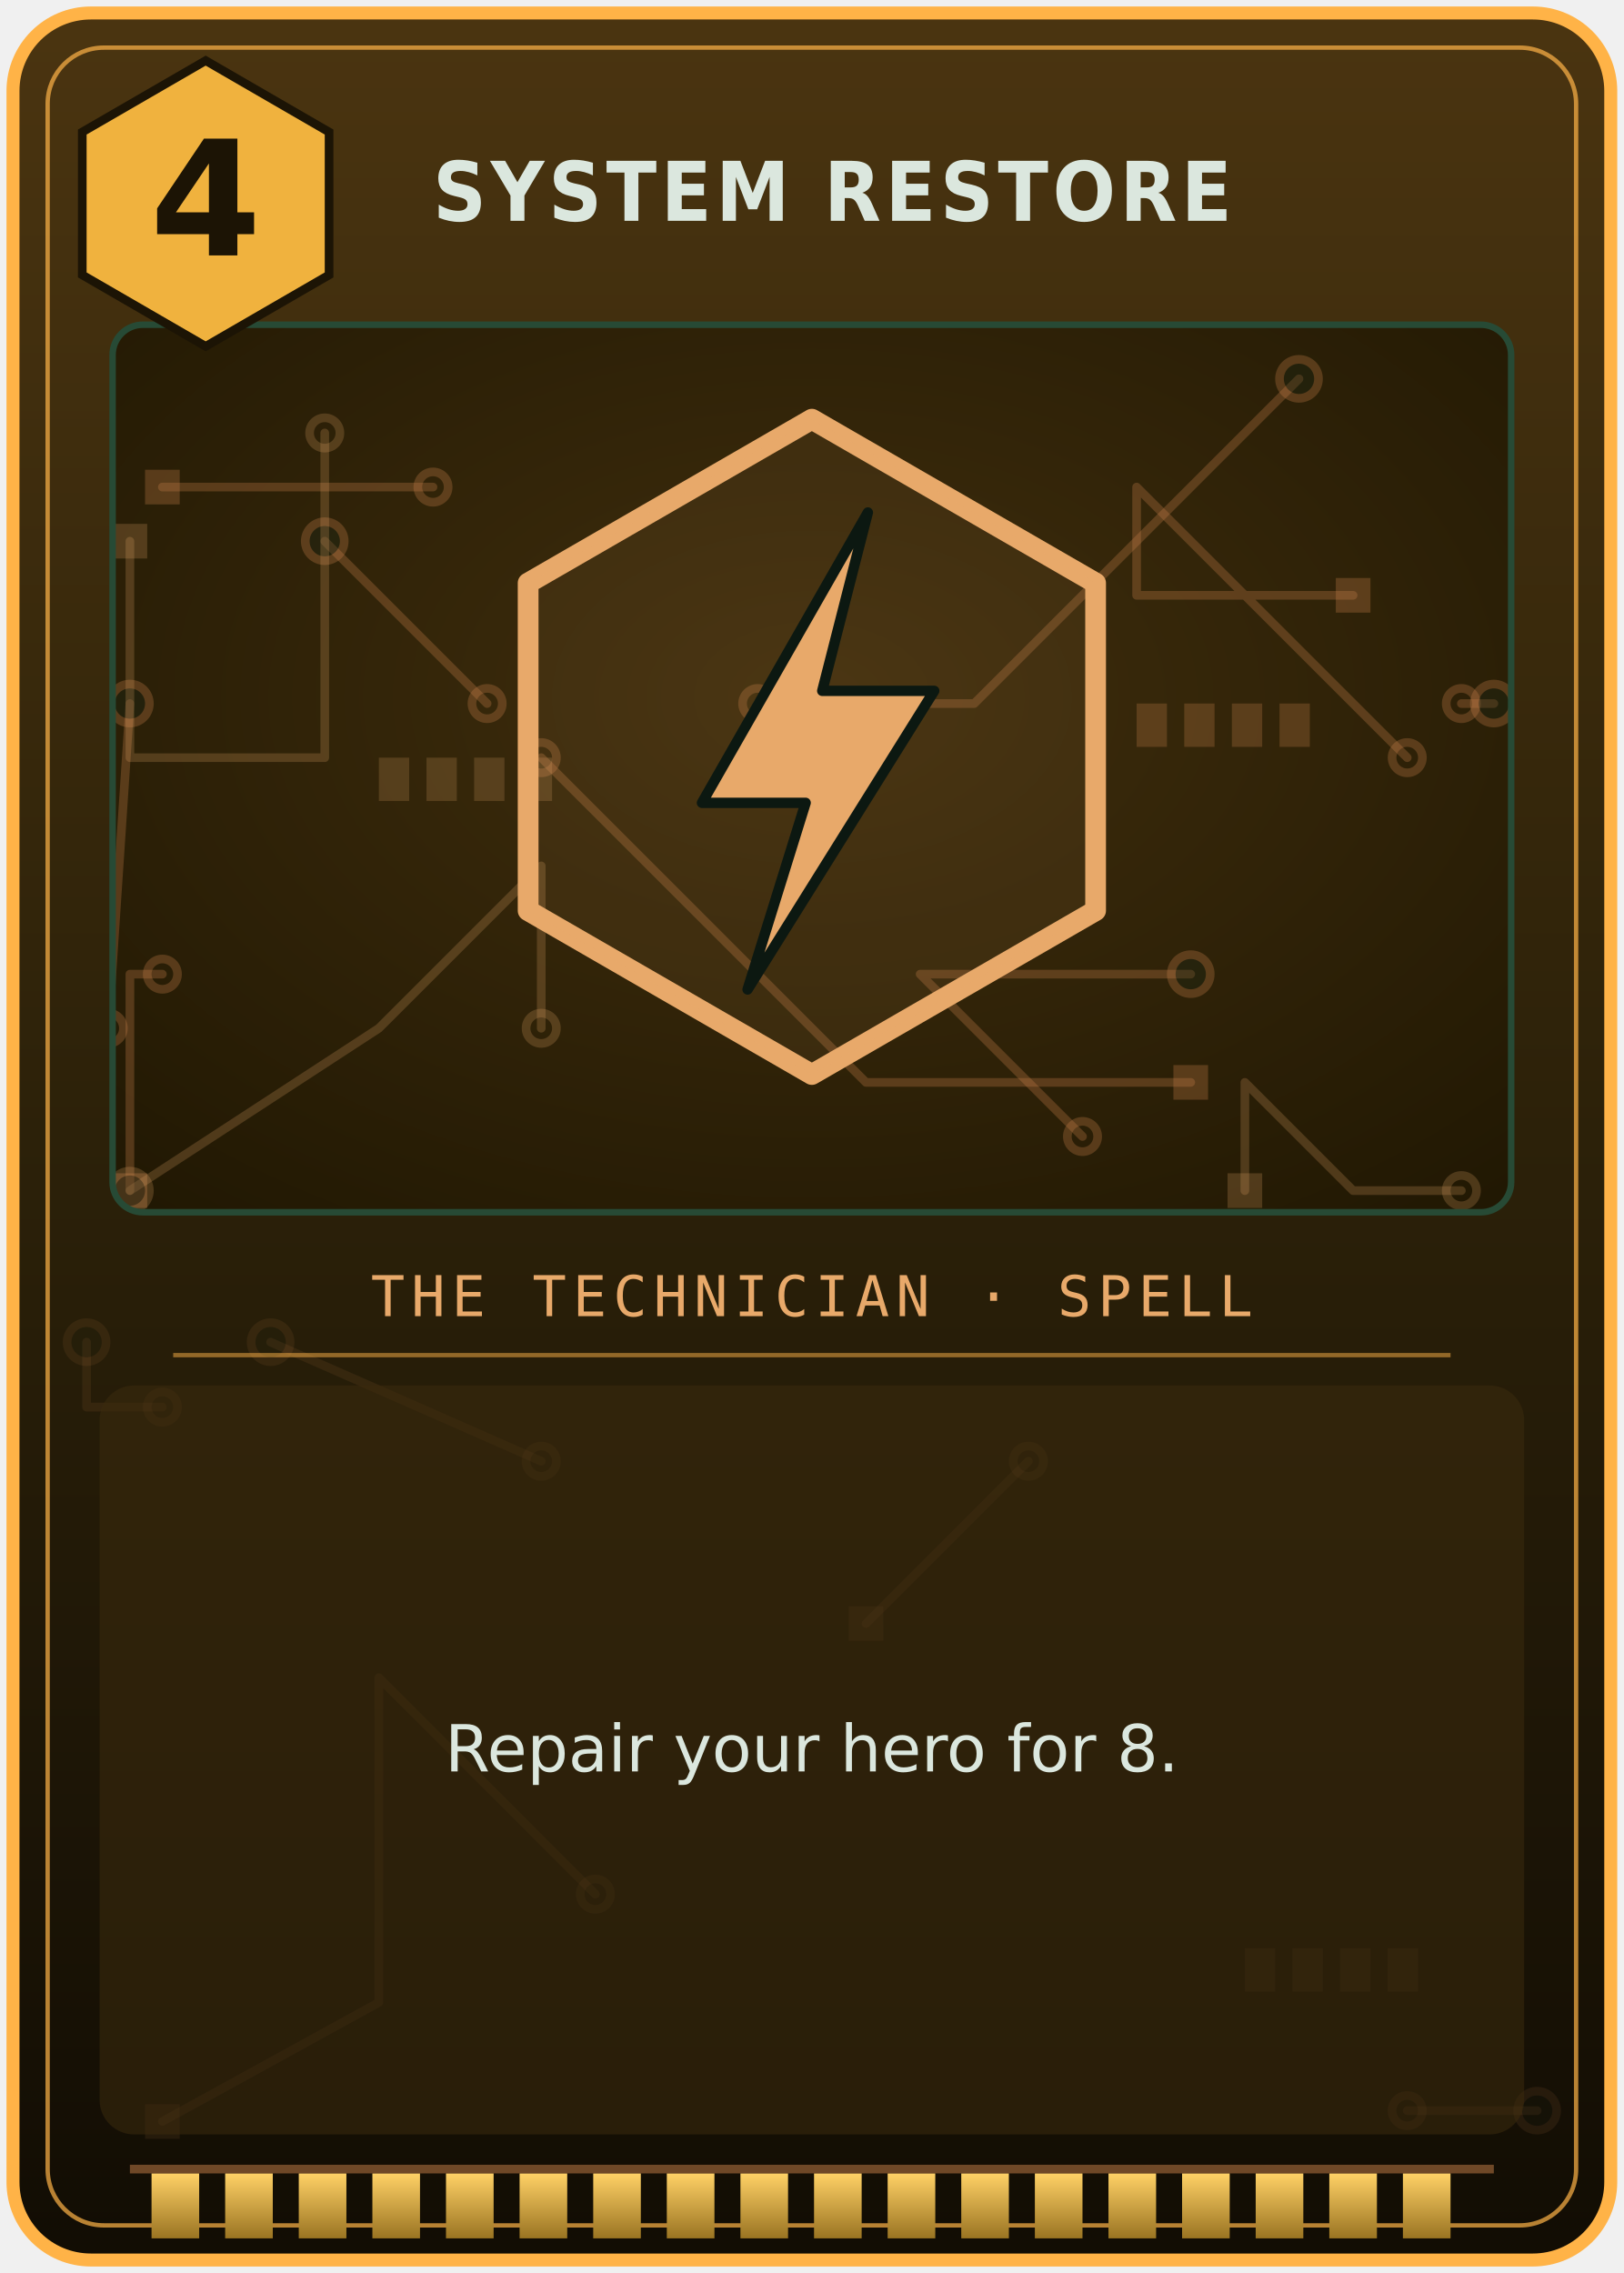
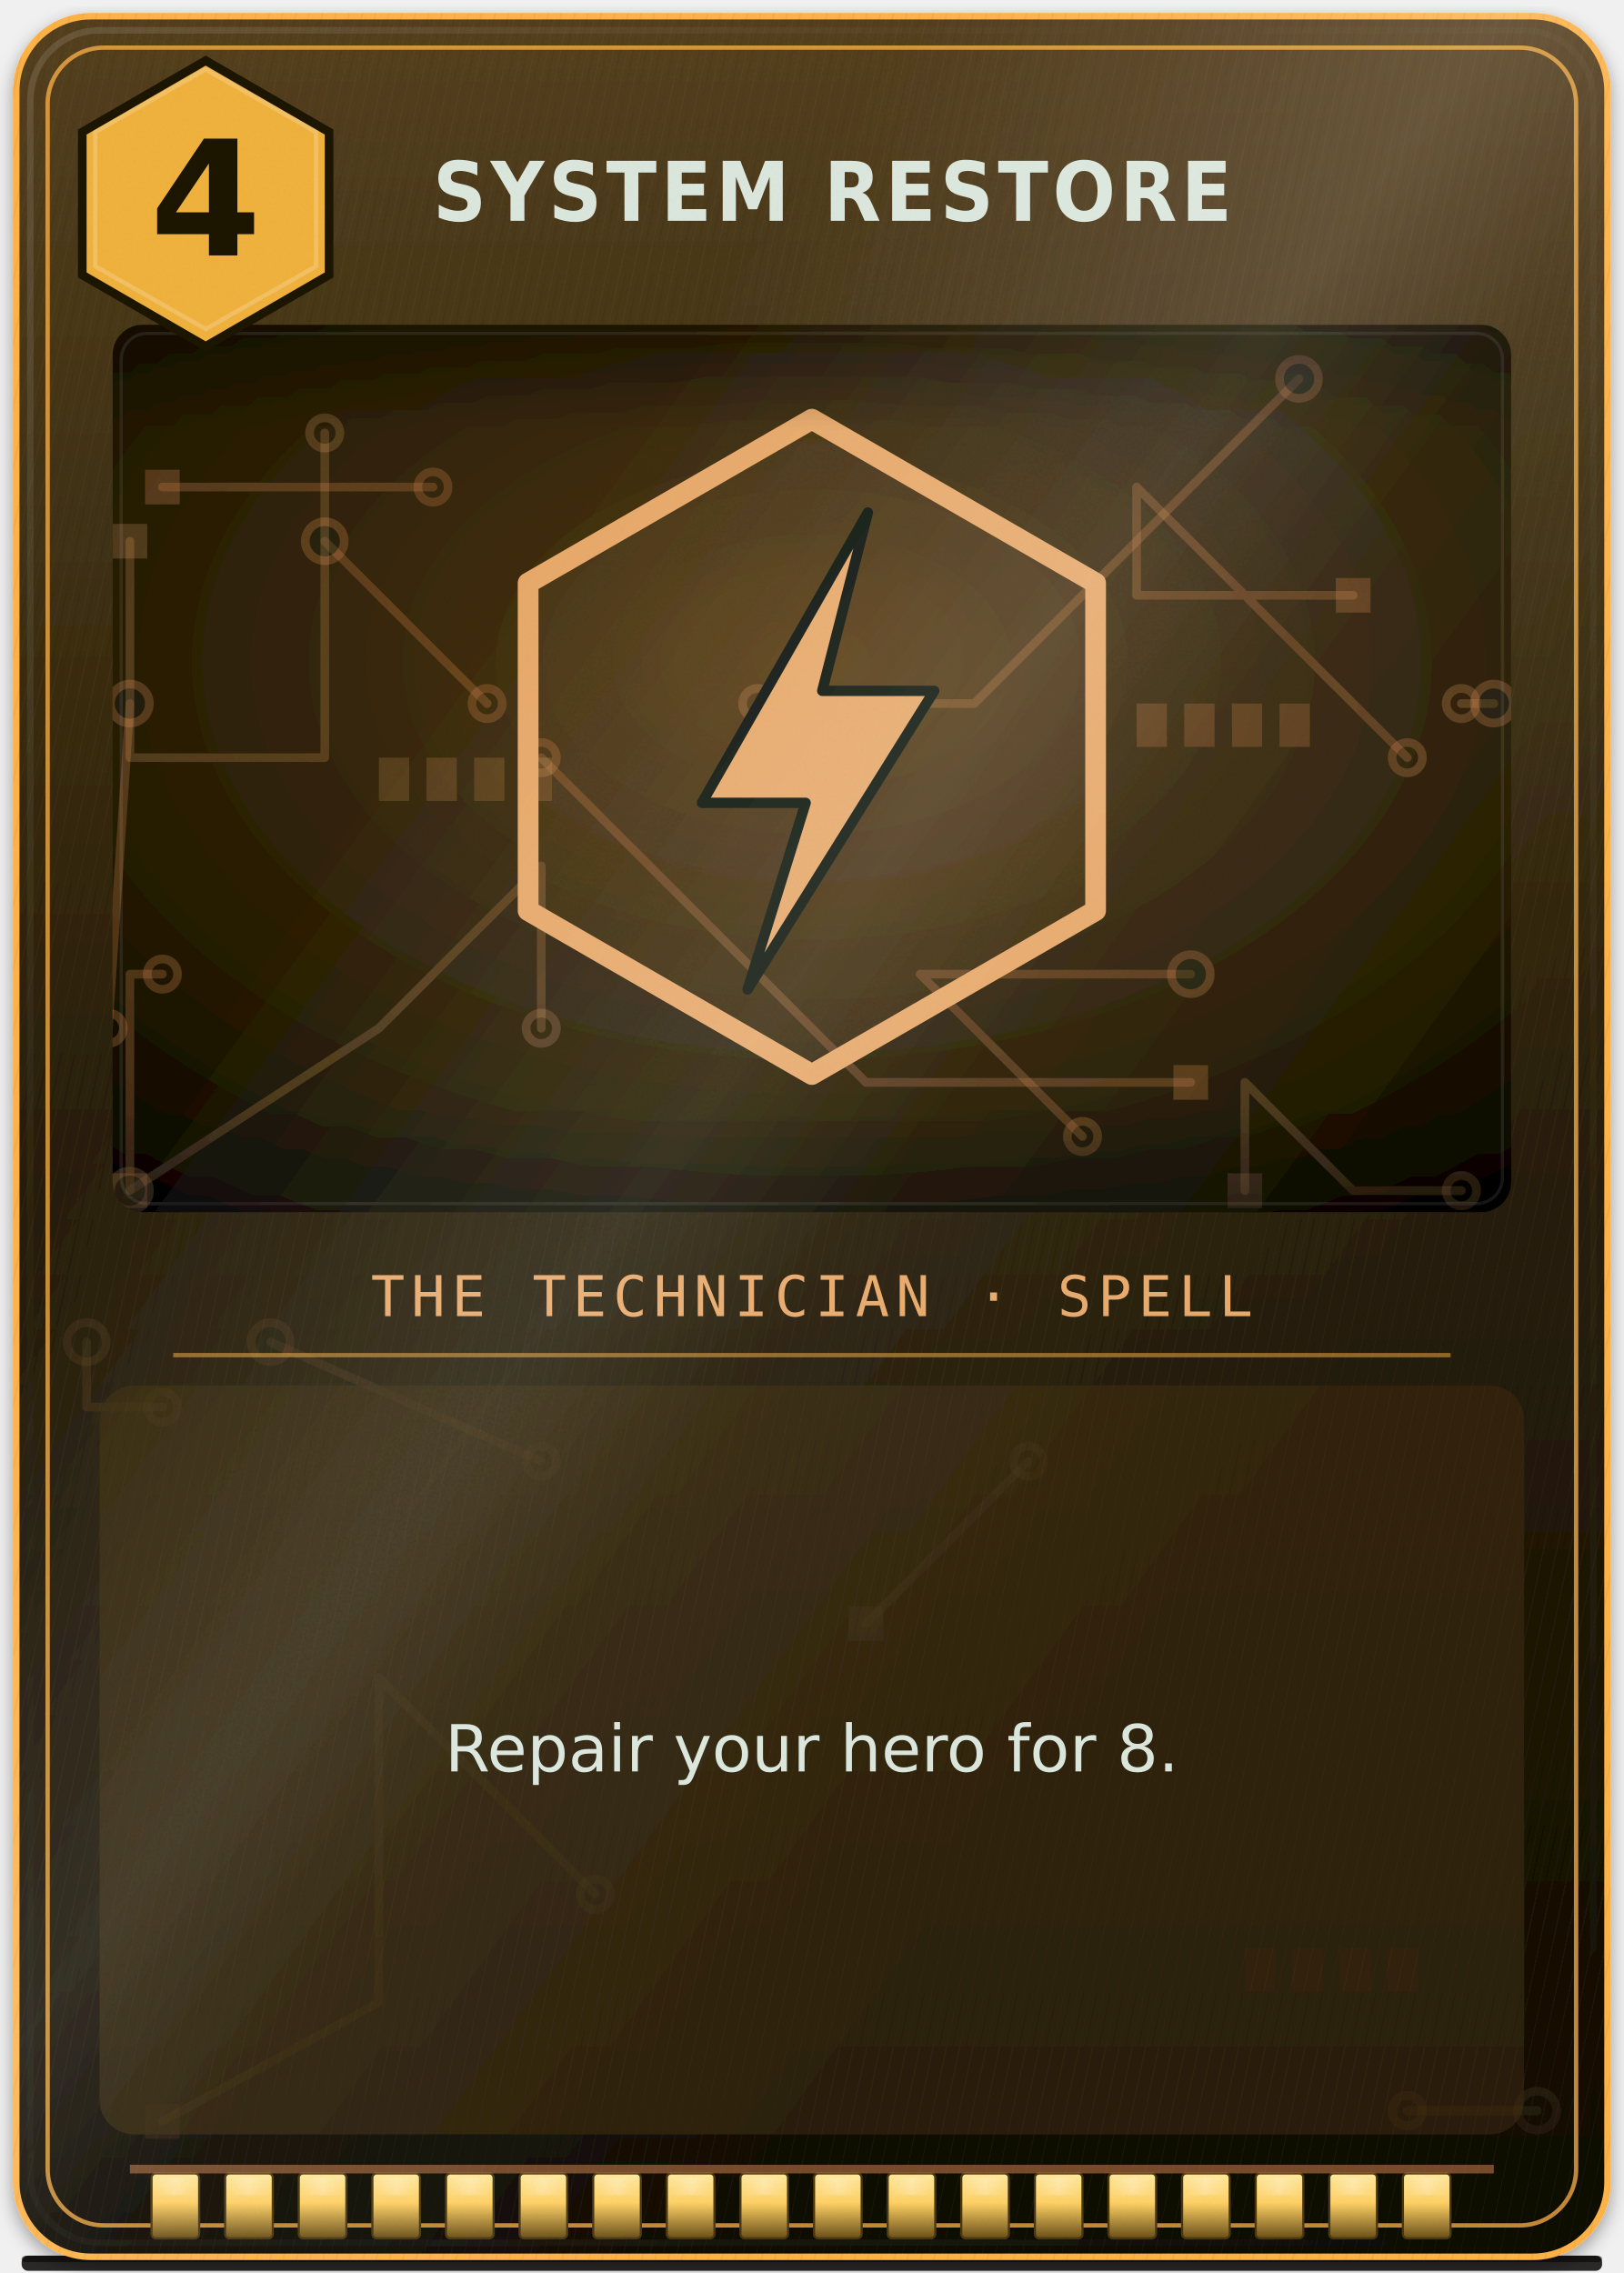
<svg xmlns="http://www.w3.org/2000/svg" width="750" height="1050" viewBox="0 0 750 1050">
  <defs>
+     <filter id="cardDrop" x="-6%" y="-3%" width="112%" height="110%" color-interpolation-filters="sRGB">
+       <feDropShadow dx="0" dy="10" stdDeviation="14" flood-color="#000" flood-opacity="0.5" />
+       <feDropShadow dx="0" dy="3" stdDeviation="4" flood-color="#000" flood-opacity="0.35" />
+     </filter>
+     <filter id="paperGrain" x="0" y="0" width="100%" height="100%">
+       <feTurbulence type="fractalNoise" baseFrequency="0.72" numOctaves="4" seed="17" result="n" />
+       <feColorMatrix in="n" type="matrix" values="0 0 0 0 0.48  0 0 0 0 0.42  0 0 0 0 0.36  0 0 0 0.07 0" result="g" />
+       <feBlend in="SourceGraphic" in2="g" mode="multiply" />
+     </filter>
+     <filter id="artDepth" x="-8%" y="-8%" width="116%" height="116%">
+       <feGaussianBlur in="SourceAlpha" stdDeviation="6" result="blur" />
+       <feOffset dy="4" result="off" />
+       <feFlood flood-color="#000" flood-opacity="0.45" />
+       <feComposite in2="off" operator="in" result="sh" />
+       <feMerge>
+         <feMergeNode in="sh" />
+         <feMergeNode in="SourceGraphic" />
+       </feMerge>
+     </filter>
    <linearGradient id="bggrad" x1="0" y1="0" x2="0" y2="1">
-       <stop offset="0" stop-color="#4a3410" />
-       <stop offset="0.5" stop-color="#2c2109" />
-       <stop offset="1" stop-color="#120d04" />
-     </linearGradient>
-     <radialGradient id="artgrad" cx="0.5" cy="0.42" r="0.75">
-       <stop offset="0" stop-color="#402e0d" />
-       <stop offset="1" stop-color="#211803" />
+       <stop offset="0" stop-color="#55401e" />
+       <stop offset="0.45" stop-color="#2c2109" />
+       <stop offset="1" stop-color="#0f0b03" />
+     </linearGradient>
+     <linearGradient id="bevelHi" x1="0" y1="0" x2="1" y2="1">
+       <stop offset="0" stop-color="#fff" stop-opacity="0.22" />
+       <stop offset="0.35" stop-color="#fff" stop-opacity="0" />
+       <stop offset="1" stop-color="#000" stop-opacity="0.28" />
+     </linearGradient>
+     <radialGradient id="artgrad" cx="0.5" cy="0.38" r="0.82">
+       <stop offset="0" stop-color="#523a12" />
+       <stop offset="0.7" stop-color="#211803" />
+       <stop offset="1" stop-color="#1510NaN" />
    </radialGradient>
+     <linearGradient id="artInset" x1="0" y1="0" x2="0" y2="1">
+       <stop offset="0" stop-color="#000" stop-opacity="0.38" />
+       <stop offset="0.12" stop-color="#000" stop-opacity="0" />
+       <stop offset="0.88" stop-color="#000" stop-opacity="0" />
+       <stop offset="1" stop-color="#000" stop-opacity="0.42" />
+     </linearGradient>
    <linearGradient id="guldgrad" x1="0" y1="0" x2="0" y2="1">
-       <stop offset="0" stop-color="#ffd166" />
-       <stop offset="1" stop-color="#9a7422" />
-     </linearGradient>
+       <stop offset="0" stop-color="#ffe9a0" />
+       <stop offset="0.45" stop-color="#ffd166" />
+       <stop offset="1" stop-color="#6a5018" />
+     </linearGradient>
+     <linearGradient id="guldShine" x1="0" y1="0" x2="1" y2="0">
+       <stop offset="0" stop-color="#fff" stop-opacity="0" />
+       <stop offset="0.5" stop-color="#fff" stop-opacity="0.45" />
+       <stop offset="1" stop-color="#fff" stop-opacity="0" />
+     </linearGradient>
+     <linearGradient id="gloss" x1="0" y1="0" x2="1" y2="1">
+       <stop offset="0.28" stop-color="#fff" stop-opacity="0" />
+       <stop offset="0.46" stop-color="#fff" stop-opacity="0.16" />
+       <stop offset="0.54" stop-color="#fff" stop-opacity="0.06" />
+       <stop offset="0.72" stop-color="#fff" stop-opacity="0" />
+     </linearGradient>
+     <pattern id="fiber" width="6" height="6" patternUnits="userSpaceOnUse" patternTransform="rotate(12)">
+       <line x1="0" y1="0" x2="0" y2="6" stroke="#fff" stroke-width="0.6" opacity="0.04" />
+       <line x1="3" y1="0" x2="3" y2="6" stroke="#000" stroke-width="0.5" opacity="0.06" />
+     </pattern>
    <clipPath id="artclip">
      <rect x="52" y="150" width="646" height="410" rx="14" />
    </clipPath>
+     <clipPath id="cardclip">
+       <rect x="6" y="6" width="738" height="1038" rx="36" />
+     </clipPath>
  </defs>
-   <rect x="6" y="6" width="738" height="1038" rx="36" fill="url(#bggrad)" stroke="#ffb347" stroke-width="6" />
-   <rect x="22" y="22" width="706" height="1006" rx="26" fill="none" stroke="#ffb347" stroke-width="2" opacity="0.7" />
-   <circle cx="75" cy="650" r="7" fill="none" stroke="#c9814a" stroke-width="4" opacity="0.1" />
-   <path d="M 75 650 L 40 650 L 40 620" fill="none" stroke="#c9814a" stroke-width="4" stroke-linecap="round" stroke-linejoin="round" opacity="0.1" />
-   <circle cx="40" cy="620" r="9" fill="#122419" stroke="#c9814a" stroke-width="4" opacity="0.1" />
-   <circle cx="475" cy="675" r="7" fill="none" stroke="#c9814a" stroke-width="4" opacity="0.1" />
-   <path d="M 475 675 L 400 750" fill="none" stroke="#c9814a" stroke-width="4" stroke-linecap="round" stroke-linejoin="round" opacity="0.1" />
-   <rect x="392" y="742" width="16" height="16" fill="#c9814a" opacity="0.1" />
-   <circle cx="250" cy="675" r="7" fill="none" stroke="#c9814a" stroke-width="4" opacity="0.1" />
-   <path d="M 250 675 L 125 620" fill="none" stroke="#c9814a" stroke-width="4" stroke-linecap="round" stroke-linejoin="round" opacity="0.1" />
-   <circle cx="125" cy="620" r="9" fill="#122419" stroke="#c9814a" stroke-width="4" opacity="0.1" />
-   <circle cx="275" cy="875" r="7" fill="none" stroke="#c9814a" stroke-width="4" opacity="0.1" />
-   <path d="M 275 875 L 175 775 L 175 925 L 75 980" fill="none" stroke="#c9814a" stroke-width="4" stroke-linecap="round" stroke-linejoin="round" opacity="0.1" />
-   <rect x="67" y="972" width="16" height="16" fill="#c9814a" opacity="0.1" />
-   <circle cx="650" cy="975" r="7" fill="none" stroke="#c9814a" stroke-width="4" opacity="0.1" />
-   <path d="M 650 975 L 710 975" fill="none" stroke="#c9814a" stroke-width="4" stroke-linecap="round" stroke-linejoin="round" opacity="0.1" />
-   <circle cx="710" cy="975" r="9" fill="#122419" stroke="#c9814a" stroke-width="4" opacity="0.1" />
-   <rect x="575" y="900" width="14" height="20" fill="#c9814a" opacity="0.09" />
-   <rect x="597" y="900" width="14" height="20" fill="#c9814a" opacity="0.09" />
-   <rect x="619" y="900" width="14" height="20" fill="#c9814a" opacity="0.09" />
-   <rect x="641" y="900" width="14" height="20" fill="#c9814a" opacity="0.09" />
-   <g clip-path="url(#artclip)">
-     <rect x="52" y="150" width="646" height="410" fill="url(#artgrad)" />
-     <circle cx="250" cy="350" r="7" fill="none" stroke="#c9814a" stroke-width="4" opacity="0.3" />
-     <path d="M 250 350 L 400 500 L 550 500" fill="none" stroke="#c9814a" stroke-width="4" stroke-linecap="round" stroke-linejoin="round" opacity="0.3" />
-     <rect x="542" y="492" width="16" height="16" fill="#c9814a" opacity="0.3" />
-     <circle cx="75" cy="450" r="7" fill="none" stroke="#c9814a" stroke-width="4" opacity="0.3" />
-     <path d="M 75 450 L 60 450 L 60 550" fill="none" stroke="#c9814a" stroke-width="4" stroke-linecap="round" stroke-linejoin="round" opacity="0.3" />
-     <rect x="52" y="542" width="16" height="16" fill="#c9814a" opacity="0.3" />
-     <circle cx="50" cy="475" r="7" fill="none" stroke="#c9814a" stroke-width="4" opacity="0.3" />
-     <path d="M 50 475 L 60 325" fill="none" stroke="#c9814a" stroke-width="4" stroke-linecap="round" stroke-linejoin="round" opacity="0.3" />
-     <circle cx="60" cy="325" r="9" fill="#122419" stroke="#c9814a" stroke-width="4" opacity="0.3" />
-     <circle cx="650" cy="350" r="7" fill="none" stroke="#c9814a" stroke-width="4" opacity="0.3" />
-     <path d="M 650 350 L 525 225 L 525 275 L 625 275" fill="none" stroke="#c9814a" stroke-width="4" stroke-linecap="round" stroke-linejoin="round" opacity="0.3" />
-     <rect x="617" y="267" width="16" height="16" fill="#c9814a" opacity="0.3" />
-     <circle cx="500" cy="525" r="7" fill="none" stroke="#c9814a" stroke-width="4" opacity="0.3" />
-     <path d="M 500 525 L 425 450 L 550 450" fill="none" stroke="#c9814a" stroke-width="4" stroke-linecap="round" stroke-linejoin="round" opacity="0.3" />
-     <circle cx="550" cy="450" r="9" fill="#122419" stroke="#c9814a" stroke-width="4" opacity="0.3" />
-     <circle cx="225" cy="325" r="7" fill="none" stroke="#c9814a" stroke-width="4" opacity="0.3" />
-     <path d="M 225 325 L 150 250" fill="none" stroke="#c9814a" stroke-width="4" stroke-linecap="round" stroke-linejoin="round" opacity="0.3" />
-     <circle cx="150" cy="250" r="9" fill="#122419" stroke="#c9814a" stroke-width="4" opacity="0.3" />
-     <circle cx="350" cy="325" r="7" fill="none" stroke="#c9814a" stroke-width="4" opacity="0.3" />
-     <path d="M 350 325 L 450 325 L 525 250 L 600 175" fill="none" stroke="#c9814a" stroke-width="4" stroke-linecap="round" stroke-linejoin="round" opacity="0.3" />
-     <circle cx="600" cy="175" r="9" fill="#122419" stroke="#c9814a" stroke-width="4" opacity="0.3" />
-     <circle cx="675" cy="325" r="7" fill="none" stroke="#c9814a" stroke-width="4" opacity="0.3" />
-     <path d="M 675 325 L 690 325" fill="none" stroke="#c9814a" stroke-width="4" stroke-linecap="round" stroke-linejoin="round" opacity="0.3" />
-     <circle cx="690" cy="325" r="9" fill="#122419" stroke="#c9814a" stroke-width="4" opacity="0.3" />
-     <circle cx="200" cy="225" r="7" fill="none" stroke="#c9814a" stroke-width="4" opacity="0.3" />
-     <path d="M 200 225 L 75 225" fill="none" stroke="#c9814a" stroke-width="4" stroke-linecap="round" stroke-linejoin="round" opacity="0.3" />
-     <rect x="67" y="217" width="16" height="16" fill="#c9814a" opacity="0.3" />
-     <rect x="525" y="325" width="14" height="20" fill="#c9814a" opacity="0.27" />
-     <rect x="547" y="325" width="14" height="20" fill="#c9814a" opacity="0.27" />
-     <rect x="569" y="325" width="14" height="20" fill="#c9814a" opacity="0.27" />
-     <rect x="591" y="325" width="14" height="20" fill="#c9814a" opacity="0.27" />
-     <circle cx="150" cy="200" r="7" fill="none" stroke="#e8a96a" stroke-width="4" opacity="0.22" />
-     <path d="M 150 200 L 150 350 L 60 350 L 60 250" fill="none" stroke="#e8a96a" stroke-width="4" stroke-linecap="round" stroke-linejoin="round" opacity="0.22" />
-     <rect x="52" y="242" width="16" height="16" fill="#e8a96a" opacity="0.22" />
-     <circle cx="675" cy="550" r="7" fill="none" stroke="#e8a96a" stroke-width="4" opacity="0.22" />
-     <path d="M 675 550 L 625 550 L 575 500 L 575 550" fill="none" stroke="#e8a96a" stroke-width="4" stroke-linecap="round" stroke-linejoin="round" opacity="0.22" />
-     <rect x="567" y="542" width="16" height="16" fill="#e8a96a" opacity="0.22" />
-     <circle cx="250" cy="475" r="7" fill="none" stroke="#e8a96a" stroke-width="4" opacity="0.22" />
-     <path d="M 250 475 L 250 400 L 175 475 L 60 550" fill="none" stroke="#e8a96a" stroke-width="4" stroke-linecap="round" stroke-linejoin="round" opacity="0.22" />
-     <circle cx="60" cy="550" r="9" fill="#122419" stroke="#e8a96a" stroke-width="4" opacity="0.22" />
-     <rect x="175" y="350" width="14" height="20" fill="#e8a96a" opacity="0.198" />
-     <rect x="197" y="350" width="14" height="20" fill="#e8a96a" opacity="0.198" />
-     <rect x="219" y="350" width="14" height="20" fill="#e8a96a" opacity="0.198" />
-     <rect x="241" y="350" width="14" height="20" fill="#e8a96a" opacity="0.198" />
-     <g transform="translate(375 345) scale(0.958) translate(-375 -345)">
-       <polygon points="511.8,266.0 511.8,424.0 375.0,503.0 238.2,424.0 238.2,266.0 375.0,187.0" fill="none" stroke="#e8a96a" stroke-width="10" stroke-linejoin="round" />
-       <polygon points="511.8,266.0 511.8,424.0 375.0,503.0 238.2,424.0 238.2,266.0 375.0,187.0" fill="#e8a96a" opacity="0.07" />
-       <path d="M 402 232 L 322 372 L 372 372 L 344 462 L 434 318 L 380 318 Z" fill="#e8a96a" stroke="#0c1811" stroke-width="5" stroke-linejoin="round" />
+   <rect x="10" y="1042" width="730" height="7" rx="3" fill="#080604" opacity="0.85" />
+   <rect x="10" y="1042" width="730" height="3" rx="2" fill="#7351NaN" opacity="0.5" />
+   <g filter="url(#cardDrop)">
+     <g filter="url(#paperGrain)" clip-path="url(#cardclip)">
+       <rect x="6" y="6" width="738" height="1038" rx="36" fill="url(#bggrad)" stroke="#ffb347" stroke-width="6" />
+       <rect x="6" y="6" width="738" height="1038" rx="36" fill="url(#fiber)" />
+       <rect x="22" y="22" width="706" height="1006" rx="26" fill="none" stroke="#ffb347" stroke-width="2" opacity="0.75" />
+       <rect x="14" y="14" width="722" height="1022" rx="32" fill="none" stroke="url(#bevelHi)" stroke-width="3" opacity="0.55" />
+       <circle cx="75" cy="650" r="7" fill="none" stroke="#c9814a" stroke-width="4" opacity="0.1" />
+       <path d="M 75 650 L 40 650 L 40 620" fill="none" stroke="#c9814a" stroke-width="4" stroke-linecap="round" stroke-linejoin="round" opacity="0.1" />
+       <circle cx="40" cy="620" r="9" fill="#122419" stroke="#c9814a" stroke-width="4" opacity="0.1" />
+       <circle cx="475" cy="675" r="7" fill="none" stroke="#c9814a" stroke-width="4" opacity="0.1" />
+       <path d="M 475 675 L 400 750" fill="none" stroke="#c9814a" stroke-width="4" stroke-linecap="round" stroke-linejoin="round" opacity="0.1" />
+       <rect x="392" y="742" width="16" height="16" fill="#c9814a" opacity="0.1" />
+       <circle cx="250" cy="675" r="7" fill="none" stroke="#c9814a" stroke-width="4" opacity="0.1" />
+       <path d="M 250 675 L 125 620" fill="none" stroke="#c9814a" stroke-width="4" stroke-linecap="round" stroke-linejoin="round" opacity="0.1" />
+       <circle cx="125" cy="620" r="9" fill="#122419" stroke="#c9814a" stroke-width="4" opacity="0.1" />
+       <circle cx="275" cy="875" r="7" fill="none" stroke="#c9814a" stroke-width="4" opacity="0.1" />
+       <path d="M 275 875 L 175 775 L 175 925 L 75 980" fill="none" stroke="#c9814a" stroke-width="4" stroke-linecap="round" stroke-linejoin="round" opacity="0.1" />
+       <rect x="67" y="972" width="16" height="16" fill="#c9814a" opacity="0.1" />
+       <circle cx="650" cy="975" r="7" fill="none" stroke="#c9814a" stroke-width="4" opacity="0.1" />
+       <path d="M 650 975 L 710 975" fill="none" stroke="#c9814a" stroke-width="4" stroke-linecap="round" stroke-linejoin="round" opacity="0.1" />
+       <circle cx="710" cy="975" r="9" fill="#122419" stroke="#c9814a" stroke-width="4" opacity="0.1" />
+       <rect x="575" y="900" width="14" height="20" fill="#c9814a" opacity="0.09" />
+       <rect x="597" y="900" width="14" height="20" fill="#c9814a" opacity="0.09" />
+       <rect x="619" y="900" width="14" height="20" fill="#c9814a" opacity="0.09" />
+       <rect x="641" y="900" width="14" height="20" fill="#c9814a" opacity="0.09" />
+       <g clip-path="url(#artclip)" filter="url(#artDepth)">
+         <rect x="52" y="150" width="646" height="410" fill="url(#artgrad)" />
+         <circle cx="250" cy="350" r="7" fill="none" stroke="#c9814a" stroke-width="4" opacity="0.3" />
+         <path d="M 250 350 L 400 500 L 550 500" fill="none" stroke="#c9814a" stroke-width="4" stroke-linecap="round" stroke-linejoin="round" opacity="0.3" />
+         <rect x="542" y="492" width="16" height="16" fill="#c9814a" opacity="0.3" />
+         <circle cx="75" cy="450" r="7" fill="none" stroke="#c9814a" stroke-width="4" opacity="0.3" />
+         <path d="M 75 450 L 60 450 L 60 550" fill="none" stroke="#c9814a" stroke-width="4" stroke-linecap="round" stroke-linejoin="round" opacity="0.3" />
+         <rect x="52" y="542" width="16" height="16" fill="#c9814a" opacity="0.3" />
+         <circle cx="50" cy="475" r="7" fill="none" stroke="#c9814a" stroke-width="4" opacity="0.3" />
+         <path d="M 50 475 L 60 325" fill="none" stroke="#c9814a" stroke-width="4" stroke-linecap="round" stroke-linejoin="round" opacity="0.3" />
+         <circle cx="60" cy="325" r="9" fill="#122419" stroke="#c9814a" stroke-width="4" opacity="0.3" />
+         <circle cx="650" cy="350" r="7" fill="none" stroke="#c9814a" stroke-width="4" opacity="0.3" />
+         <path d="M 650 350 L 525 225 L 525 275 L 625 275" fill="none" stroke="#c9814a" stroke-width="4" stroke-linecap="round" stroke-linejoin="round" opacity="0.3" />
+         <rect x="617" y="267" width="16" height="16" fill="#c9814a" opacity="0.3" />
+         <circle cx="500" cy="525" r="7" fill="none" stroke="#c9814a" stroke-width="4" opacity="0.3" />
+         <path d="M 500 525 L 425 450 L 550 450" fill="none" stroke="#c9814a" stroke-width="4" stroke-linecap="round" stroke-linejoin="round" opacity="0.3" />
+         <circle cx="550" cy="450" r="9" fill="#122419" stroke="#c9814a" stroke-width="4" opacity="0.3" />
+         <circle cx="225" cy="325" r="7" fill="none" stroke="#c9814a" stroke-width="4" opacity="0.3" />
+         <path d="M 225 325 L 150 250" fill="none" stroke="#c9814a" stroke-width="4" stroke-linecap="round" stroke-linejoin="round" opacity="0.3" />
+         <circle cx="150" cy="250" r="9" fill="#122419" stroke="#c9814a" stroke-width="4" opacity="0.3" />
+         <circle cx="350" cy="325" r="7" fill="none" stroke="#c9814a" stroke-width="4" opacity="0.3" />
+         <path d="M 350 325 L 450 325 L 525 250 L 600 175" fill="none" stroke="#c9814a" stroke-width="4" stroke-linecap="round" stroke-linejoin="round" opacity="0.3" />
+         <circle cx="600" cy="175" r="9" fill="#122419" stroke="#c9814a" stroke-width="4" opacity="0.3" />
+         <circle cx="675" cy="325" r="7" fill="none" stroke="#c9814a" stroke-width="4" opacity="0.3" />
+         <path d="M 675 325 L 690 325" fill="none" stroke="#c9814a" stroke-width="4" stroke-linecap="round" stroke-linejoin="round" opacity="0.3" />
+         <circle cx="690" cy="325" r="9" fill="#122419" stroke="#c9814a" stroke-width="4" opacity="0.3" />
+         <circle cx="200" cy="225" r="7" fill="none" stroke="#c9814a" stroke-width="4" opacity="0.3" />
+         <path d="M 200 225 L 75 225" fill="none" stroke="#c9814a" stroke-width="4" stroke-linecap="round" stroke-linejoin="round" opacity="0.3" />
+         <rect x="67" y="217" width="16" height="16" fill="#c9814a" opacity="0.3" />
+         <rect x="525" y="325" width="14" height="20" fill="#c9814a" opacity="0.27" />
+         <rect x="547" y="325" width="14" height="20" fill="#c9814a" opacity="0.27" />
+         <rect x="569" y="325" width="14" height="20" fill="#c9814a" opacity="0.27" />
+         <rect x="591" y="325" width="14" height="20" fill="#c9814a" opacity="0.27" />
+         <circle cx="150" cy="200" r="7" fill="none" stroke="#e8a96a" stroke-width="4" opacity="0.22" />
+         <path d="M 150 200 L 150 350 L 60 350 L 60 250" fill="none" stroke="#e8a96a" stroke-width="4" stroke-linecap="round" stroke-linejoin="round" opacity="0.22" />
+         <rect x="52" y="242" width="16" height="16" fill="#e8a96a" opacity="0.22" />
+         <circle cx="675" cy="550" r="7" fill="none" stroke="#e8a96a" stroke-width="4" opacity="0.22" />
+         <path d="M 675 550 L 625 550 L 575 500 L 575 550" fill="none" stroke="#e8a96a" stroke-width="4" stroke-linecap="round" stroke-linejoin="round" opacity="0.22" />
+         <rect x="567" y="542" width="16" height="16" fill="#e8a96a" opacity="0.22" />
+         <circle cx="250" cy="475" r="7" fill="none" stroke="#e8a96a" stroke-width="4" opacity="0.22" />
+         <path d="M 250 475 L 250 400 L 175 475 L 60 550" fill="none" stroke="#e8a96a" stroke-width="4" stroke-linecap="round" stroke-linejoin="round" opacity="0.22" />
+         <circle cx="60" cy="550" r="9" fill="#122419" stroke="#e8a96a" stroke-width="4" opacity="0.22" />
+         <rect x="175" y="350" width="14" height="20" fill="#e8a96a" opacity="0.198" />
+         <rect x="197" y="350" width="14" height="20" fill="#e8a96a" opacity="0.198" />
+         <rect x="219" y="350" width="14" height="20" fill="#e8a96a" opacity="0.198" />
+         <rect x="241" y="350" width="14" height="20" fill="#e8a96a" opacity="0.198" />
+         <g transform="translate(375 345) scale(0.958) translate(-375 -345)">
+           <polygon points="511.8,266.0 511.8,424.0 375.0,503.0 238.2,424.0 238.2,266.0 375.0,187.0" fill="none" stroke="#e8a96a" stroke-width="10" stroke-linejoin="round" />
+           <polygon points="511.8,266.0 511.8,424.0 375.0,503.0 238.2,424.0 238.2,266.0 375.0,187.0" fill="#e8a96a" opacity="0.07" />
+           <path d="M 402 232 L 322 372 L 372 372 L 344 462 L 434 318 L 380 318 Z" fill="#e8a96a" stroke="#0c1811" stroke-width="5" stroke-linejoin="round" />
+         </g>
+         <rect x="52" y="150" width="646" height="410" fill="url(#artInset)" />
+       </g>
+       <rect x="52" y="150" width="646" height="410" rx="14" fill="none" stroke="#bf86NaN" stroke-width="4" />
+       <rect x="56" y="154" width="638" height="402" rx="12" fill="none" stroke="#fff" stroke-width="1.5" opacity="0.08" />
+       <text x="200" y="102" font-family="DejaVu Sans Condensed" font-weight="bold" font-size="38" letter-spacing="2" fill="#dbe7de">SYSTEM RESTORE</text>
+       <polygon points="95,28 152,61 152,127 95,160 38,127 38,61" fill="#f0b23e" stroke="#1c1405" stroke-width="4" />
+       <polygon points="95,32 146,61 146,123 95,152 44,123 44,61" fill="none" stroke="#fff" stroke-width="2" opacity="0.2" />
+       <text x="95" y="118" text-anchor="middle" font-family="DejaVu Sans" font-weight="bold" font-size="74" fill="#1c1405">4</text>
+       <text x="375" y="608" text-anchor="middle" font-family="DejaVu Sans Mono" font-size="26" letter-spacing="3" fill="#e8a96a">THE TECHNICIAN · SPELL</text>
+       <line x1="80" y1="626" x2="670" y2="626" stroke="#ffb347" stroke-width="2" opacity="0.5" />
+       <rect x="46" y="640" width="658" height="346" rx="16" fill="#3a2a0c" opacity="0.62" />
+       <rect x="50" y="644" width="650" height="324" rx="14" fill="url(#fiber)" opacity="0.35" />
+       <text x="375" y="818.3" text-anchor="middle" font-family="DejaVu Sans" font-size="30" fill="#dbe7de">Repair your hero for 8.</text>
+       <rect x="70" y="1004" width="22" height="30" rx="2" fill="url(#guldgrad)" stroke="#4a3810" stroke-width="1" />
+       <rect x="72" y="1006" width="18" height="8" rx="1" fill="url(#guldShine)" opacity="0.55" />
+       <rect x="104" y="1004" width="22" height="30" rx="2" fill="url(#guldgrad)" stroke="#4a3810" stroke-width="1" />
+       <rect x="106" y="1006" width="18" height="8" rx="1" fill="url(#guldShine)" opacity="0.55" />
+       <rect x="138" y="1004" width="22" height="30" rx="2" fill="url(#guldgrad)" stroke="#4a3810" stroke-width="1" />
+       <rect x="140" y="1006" width="18" height="8" rx="1" fill="url(#guldShine)" opacity="0.55" />
+       <rect x="172" y="1004" width="22" height="30" rx="2" fill="url(#guldgrad)" stroke="#4a3810" stroke-width="1" />
+       <rect x="174" y="1006" width="18" height="8" rx="1" fill="url(#guldShine)" opacity="0.55" />
+       <rect x="206" y="1004" width="22" height="30" rx="2" fill="url(#guldgrad)" stroke="#4a3810" stroke-width="1" />
+       <rect x="208" y="1006" width="18" height="8" rx="1" fill="url(#guldShine)" opacity="0.55" />
+       <rect x="240" y="1004" width="22" height="30" rx="2" fill="url(#guldgrad)" stroke="#4a3810" stroke-width="1" />
+       <rect x="242" y="1006" width="18" height="8" rx="1" fill="url(#guldShine)" opacity="0.55" />
+       <rect x="274" y="1004" width="22" height="30" rx="2" fill="url(#guldgrad)" stroke="#4a3810" stroke-width="1" />
+       <rect x="276" y="1006" width="18" height="8" rx="1" fill="url(#guldShine)" opacity="0.55" />
+       <rect x="308" y="1004" width="22" height="30" rx="2" fill="url(#guldgrad)" stroke="#4a3810" stroke-width="1" />
+       <rect x="310" y="1006" width="18" height="8" rx="1" fill="url(#guldShine)" opacity="0.55" />
+       <rect x="342" y="1004" width="22" height="30" rx="2" fill="url(#guldgrad)" stroke="#4a3810" stroke-width="1" />
+       <rect x="344" y="1006" width="18" height="8" rx="1" fill="url(#guldShine)" opacity="0.55" />
+       <rect x="376" y="1004" width="22" height="30" rx="2" fill="url(#guldgrad)" stroke="#4a3810" stroke-width="1" />
+       <rect x="378" y="1006" width="18" height="8" rx="1" fill="url(#guldShine)" opacity="0.55" />
+       <rect x="410" y="1004" width="22" height="30" rx="2" fill="url(#guldgrad)" stroke="#4a3810" stroke-width="1" />
+       <rect x="412" y="1006" width="18" height="8" rx="1" fill="url(#guldShine)" opacity="0.55" />
+       <rect x="444" y="1004" width="22" height="30" rx="2" fill="url(#guldgrad)" stroke="#4a3810" stroke-width="1" />
+       <rect x="446" y="1006" width="18" height="8" rx="1" fill="url(#guldShine)" opacity="0.55" />
+       <rect x="478" y="1004" width="22" height="30" rx="2" fill="url(#guldgrad)" stroke="#4a3810" stroke-width="1" />
+       <rect x="480" y="1006" width="18" height="8" rx="1" fill="url(#guldShine)" opacity="0.55" />
+       <rect x="512" y="1004" width="22" height="30" rx="2" fill="url(#guldgrad)" stroke="#4a3810" stroke-width="1" />
+       <rect x="514" y="1006" width="18" height="8" rx="1" fill="url(#guldShine)" opacity="0.55" />
+       <rect x="546" y="1004" width="22" height="30" rx="2" fill="url(#guldgrad)" stroke="#4a3810" stroke-width="1" />
+       <rect x="548" y="1006" width="18" height="8" rx="1" fill="url(#guldShine)" opacity="0.55" />
+       <rect x="580" y="1004" width="22" height="30" rx="2" fill="url(#guldgrad)" stroke="#4a3810" stroke-width="1" />
+       <rect x="582" y="1006" width="18" height="8" rx="1" fill="url(#guldShine)" opacity="0.55" />
+       <rect x="614" y="1004" width="22" height="30" rx="2" fill="url(#guldgrad)" stroke="#4a3810" stroke-width="1" />
+       <rect x="616" y="1006" width="18" height="8" rx="1" fill="url(#guldShine)" opacity="0.55" />
+       <rect x="648" y="1004" width="22" height="30" rx="2" fill="url(#guldgrad)" stroke="#4a3810" stroke-width="1" />
+       <rect x="650" y="1006" width="18" height="8" rx="1" fill="url(#guldShine)" opacity="0.55" />
+       <rect x="60" y="1000" width="630" height="4" fill="#c9814a" opacity="0.55" />
+       <rect x="6" y="6" width="738" height="1038" rx="36" fill="url(#gloss)" opacity="0.85" />
    </g>
  </g>
-   <rect x="52" y="150" width="646" height="410" rx="14" fill="none" stroke="#274a35" stroke-width="3" />
-   <text x="200" y="102" font-family="DejaVu Sans Condensed" font-weight="bold" font-size="38" letter-spacing="2" fill="#dbe7de">SYSTEM RESTORE</text>
-   <polygon points="95,28 152,61 152,127 95,160 38,127 38,61" fill="#f0b23e" stroke="#1c1405" stroke-width="4" />
-   <text x="95" y="118" text-anchor="middle" font-family="DejaVu Sans" font-weight="bold" font-size="74" fill="#1c1405">4</text>
-   <text x="375" y="608" text-anchor="middle" font-family="DejaVu Sans Mono" font-size="26" letter-spacing="3" fill="#e8a96a">THE TECHNICIAN · SPELL</text>
-   <line x1="80" y1="626" x2="670" y2="626" stroke="#ffb347" stroke-width="2" opacity="0.5" />
-   <rect x="46" y="640" width="658" height="346" rx="16" fill="#3a2a0c" opacity="0.55" />
-   <text x="375" y="818.3" text-anchor="middle" font-family="DejaVu Sans" font-size="30" fill="#dbe7de">Repair your hero for 8.</text>
-   <rect x="70" y="1004" width="22" height="30" fill="url(#guldgrad)" />
-   <rect x="104" y="1004" width="22" height="30" fill="url(#guldgrad)" />
-   <rect x="138" y="1004" width="22" height="30" fill="url(#guldgrad)" />
-   <rect x="172" y="1004" width="22" height="30" fill="url(#guldgrad)" />
-   <rect x="206" y="1004" width="22" height="30" fill="url(#guldgrad)" />
-   <rect x="240" y="1004" width="22" height="30" fill="url(#guldgrad)" />
-   <rect x="274" y="1004" width="22" height="30" fill="url(#guldgrad)" />
-   <rect x="308" y="1004" width="22" height="30" fill="url(#guldgrad)" />
-   <rect x="342" y="1004" width="22" height="30" fill="url(#guldgrad)" />
-   <rect x="376" y="1004" width="22" height="30" fill="url(#guldgrad)" />
-   <rect x="410" y="1004" width="22" height="30" fill="url(#guldgrad)" />
-   <rect x="444" y="1004" width="22" height="30" fill="url(#guldgrad)" />
-   <rect x="478" y="1004" width="22" height="30" fill="url(#guldgrad)" />
-   <rect x="512" y="1004" width="22" height="30" fill="url(#guldgrad)" />
-   <rect x="546" y="1004" width="22" height="30" fill="url(#guldgrad)" />
-   <rect x="580" y="1004" width="22" height="30" fill="url(#guldgrad)" />
-   <rect x="614" y="1004" width="22" height="30" fill="url(#guldgrad)" />
-   <rect x="648" y="1004" width="22" height="30" fill="url(#guldgrad)" />
-   <rect x="60" y="1000" width="630" height="4" fill="#c9814a" opacity="0.5" />
</svg>
